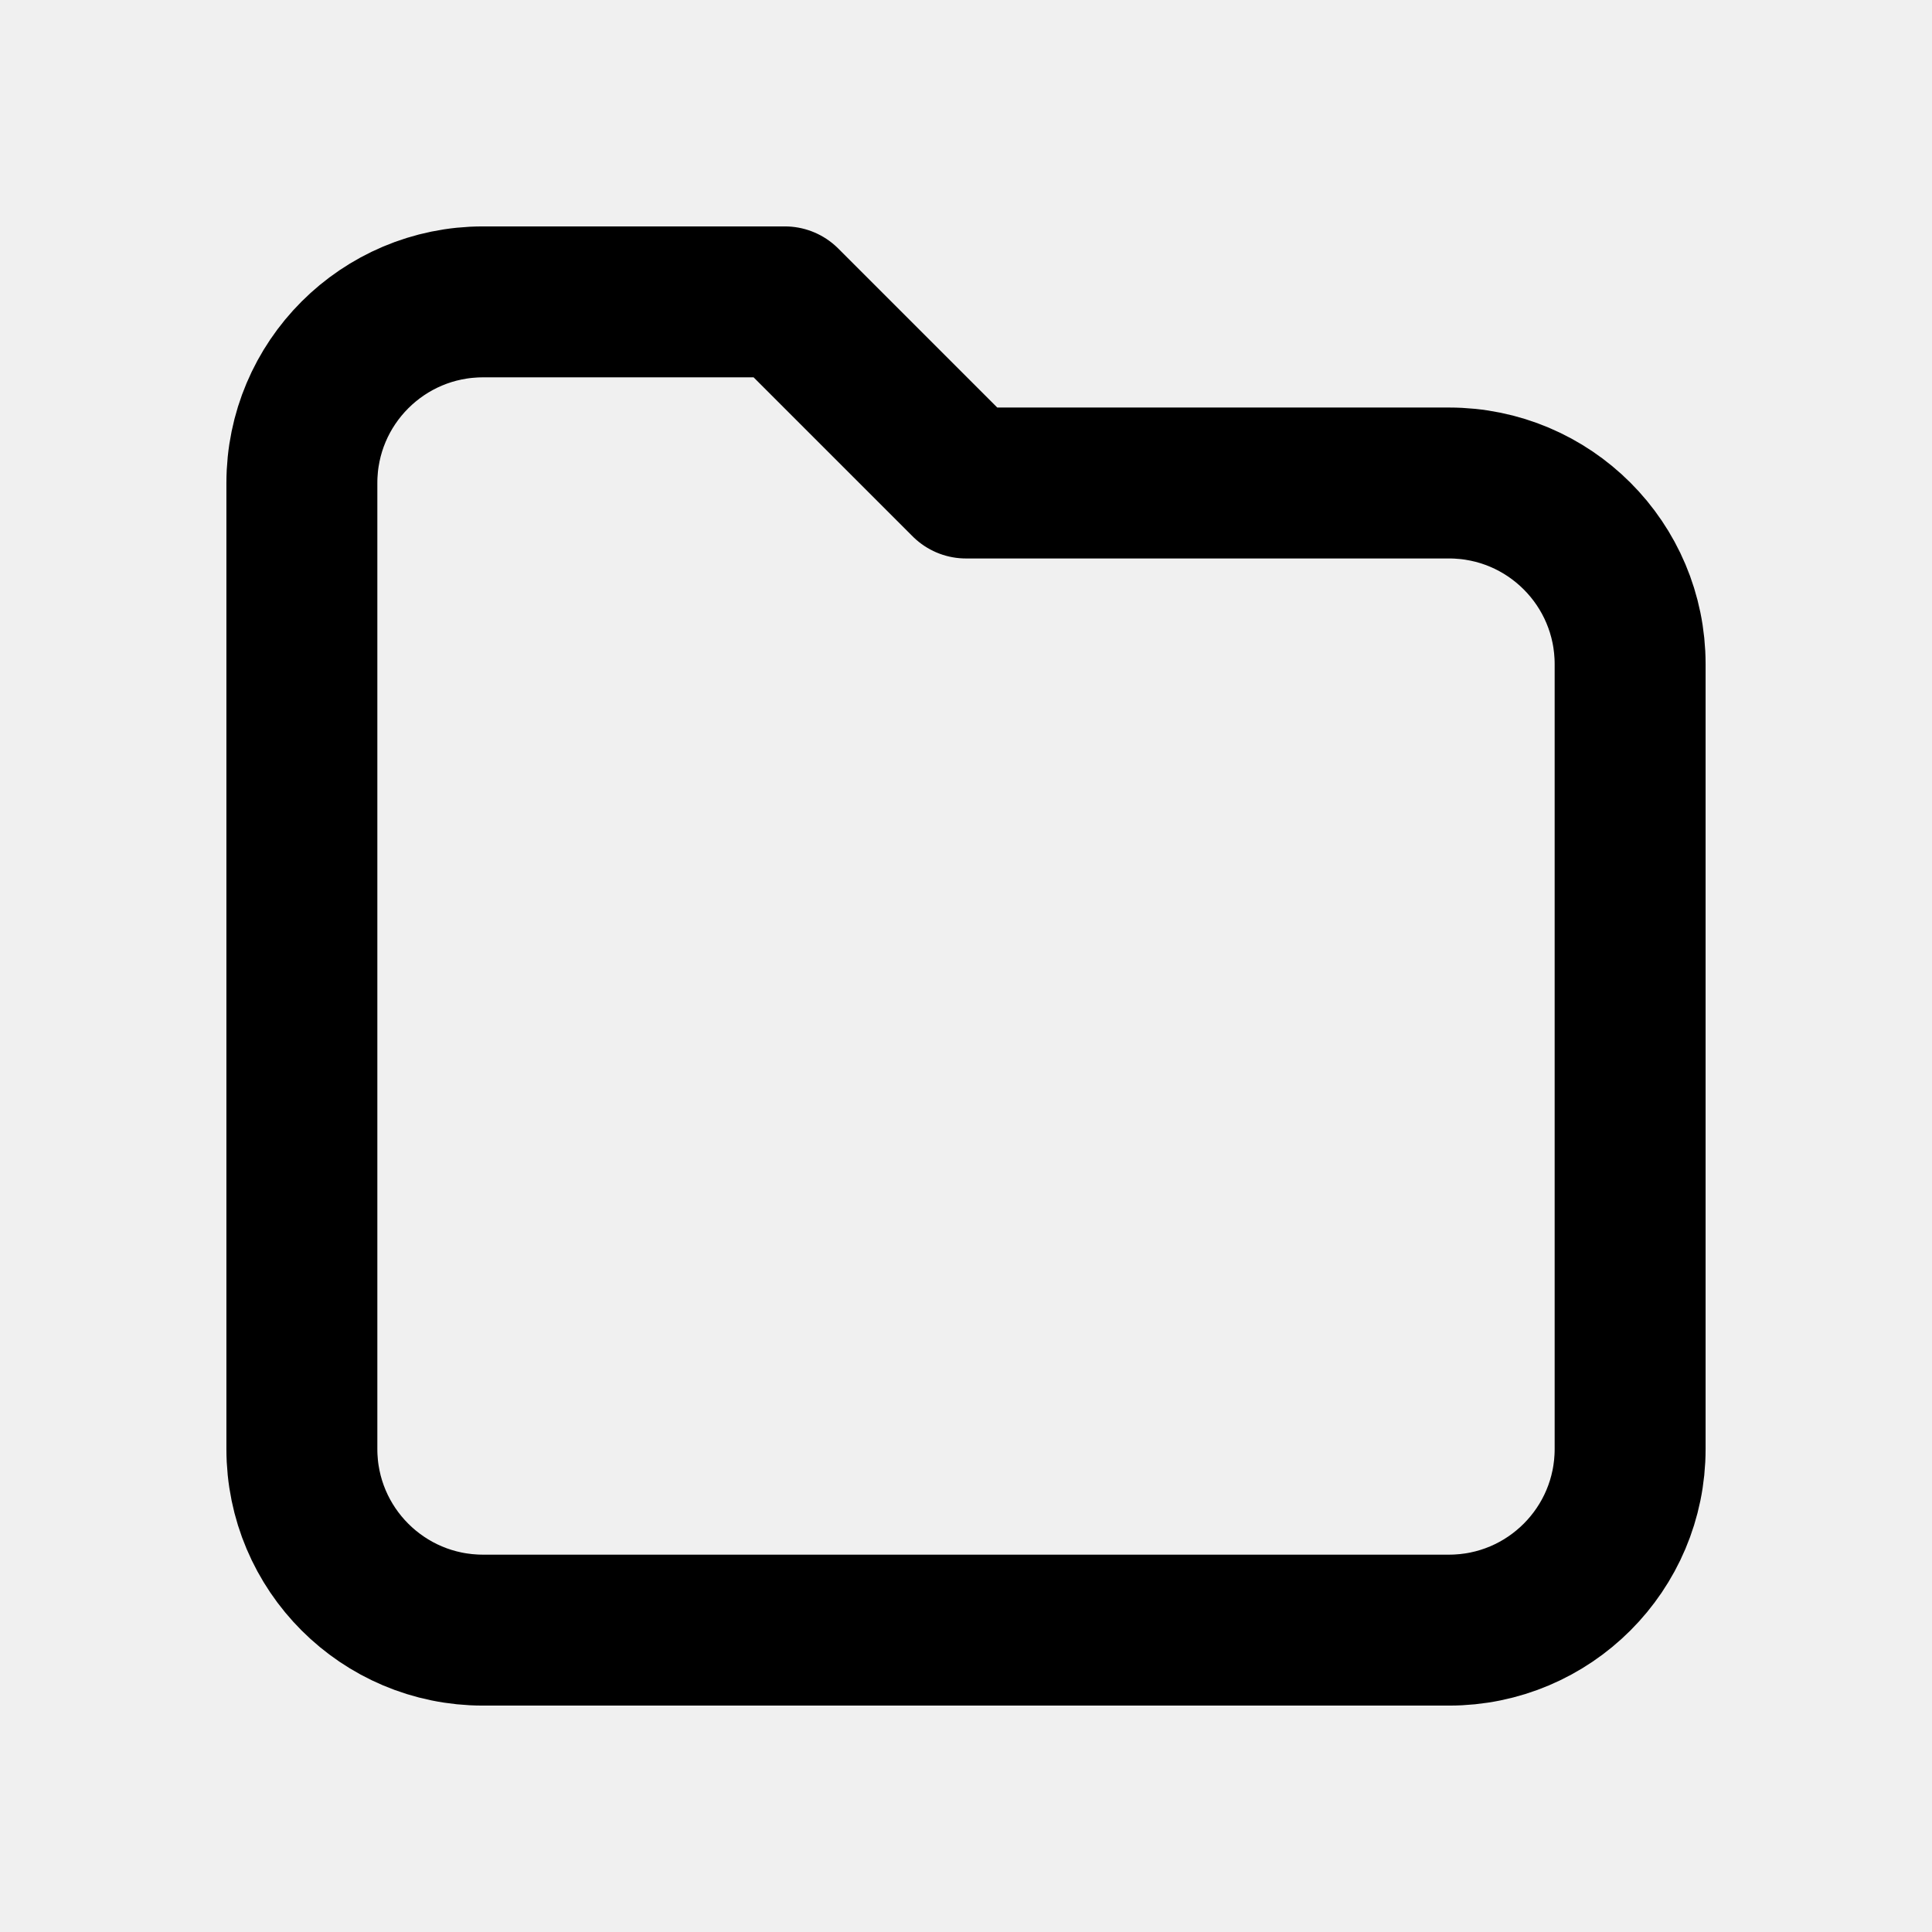
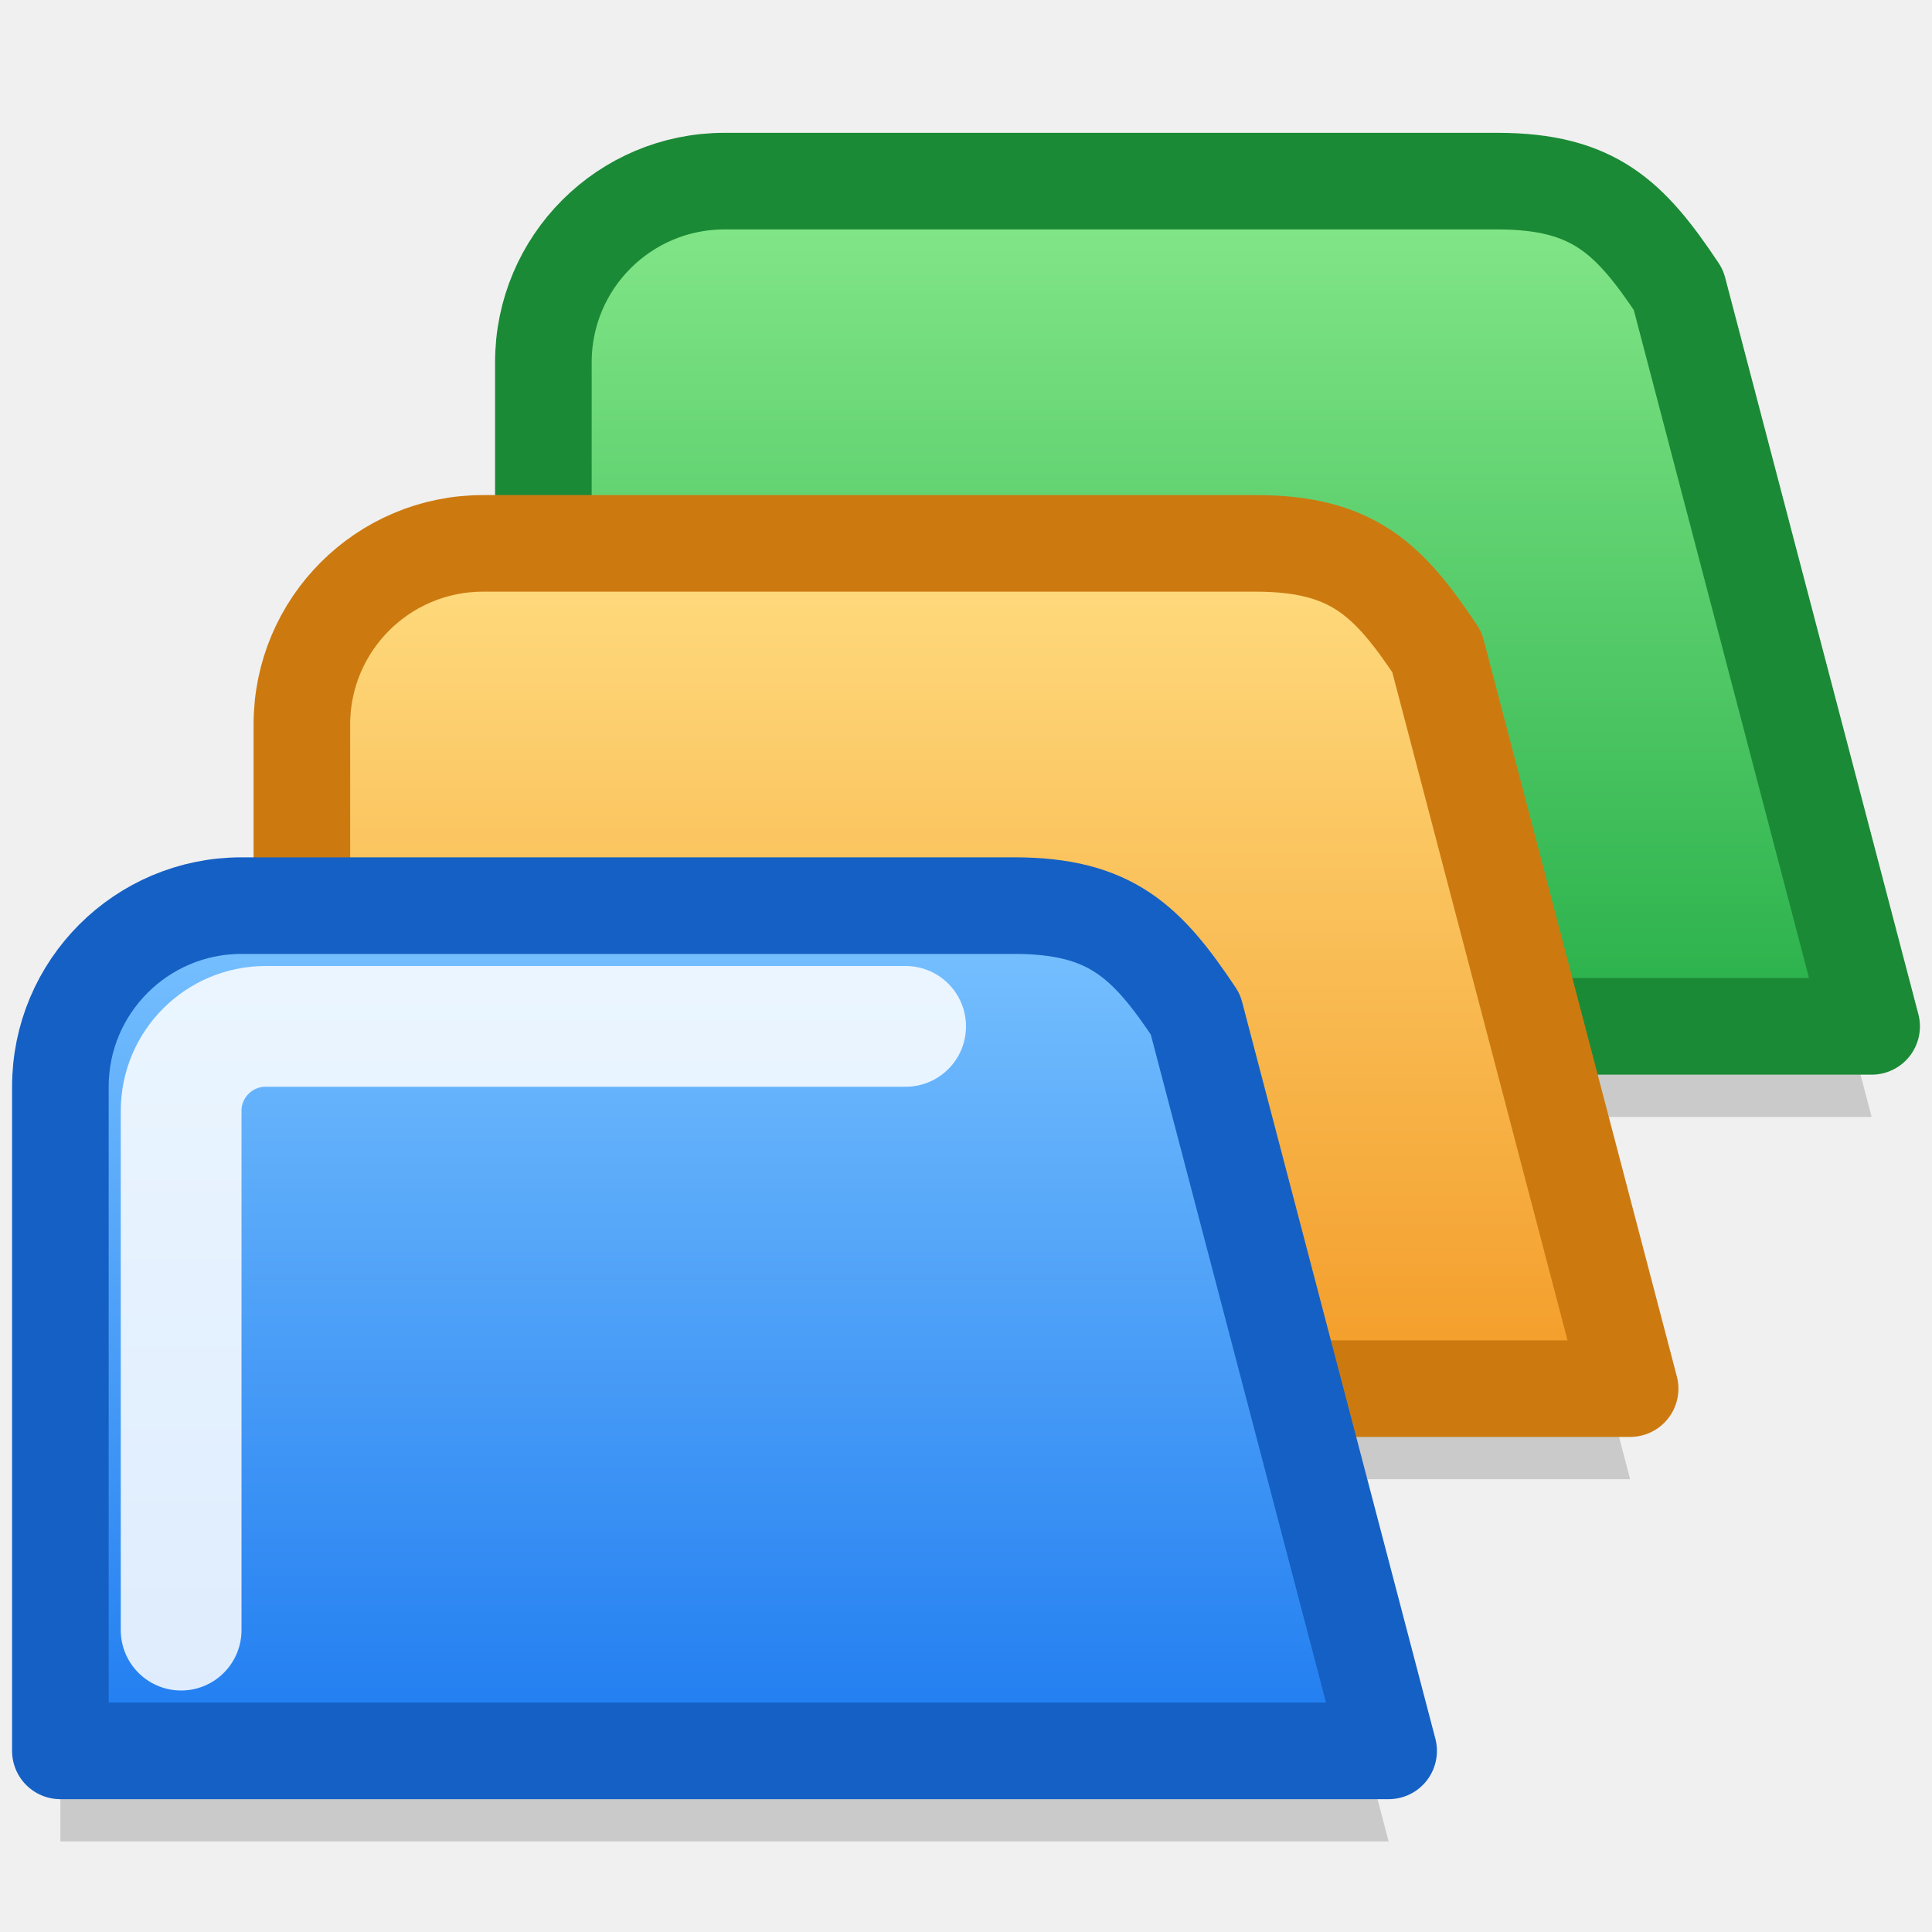
<svg xmlns="http://www.w3.org/2000/svg" viewBox="0 0 16 16">
-   <path d="M2.5 4A1.5 1.5 0 0 1 4 2.5H6.5L8 4H12A1.5 1.5 0 0 1 13.5 5.5V12A1.5 1.5 0 0 1 12 13.5H4A1.5 1.5 0 0 1 2.5 12Z" fill="none" stroke="currentColor" stroke-width="1.25" stroke-linecap="round" stroke-linejoin="round" />
+   <defs>
+     <linearGradient id="g0" x2="0" y2="1">
+       <stop offset="0" stop-color="#86e88a" />
+       <stop offset="1" stop-color="#28b04a" />
+     </linearGradient>
+     <linearGradient id="g1" x2="0" y2="1">
+       <stop offset="0" stop-color="#ffdc80" />
+       <stop offset="1" stop-color="#f39c28" />
+     </linearGradient>
+     <linearGradient id="g2" x2="0" y2="1">
+       <stop offset="0" stop-color="#79c2ff" />
+       <stop offset="1" stop-color="#1f7cf0" />
+     </linearGradient>
+   </defs>
+   <path d="M4.5 9.25L4.5 3.75A1.5 1.5 0 0 1 6 2.25L12.4 2.25C13.2 2.25 13.5 2.55 13.9 3.15L15.5 9.25Z" fill="#000000" fill-opacity="0.16" />
+   <path d="M4.5 8.5V3A1.5 1.5 0 0 1 6 1.5H12.4C13.2 1.5 13.5 1.8 13.9 2.4L15.5 8.5Z" fill="url(#g0)" stroke="#1b8a36" stroke-width="0.8" stroke-linecap="round" stroke-linejoin="round" />
+   <path d="M2.5 12.25L2.5 6.75A1.5 1.5 0 0 1 4 5.25L10.4 5.25C11.2 5.25 11.5 5.55 11.9 6.15L13.5 12.25Z" fill="#000000" fill-opacity="0.16" />
+   <path d="M2.5 11.5V6A1.5 1.5 0 0 1 4 4.5H10.4C11.2 4.5 11.5 4.8 11.9 5.4L13.5 11.5Z" fill="url(#g1)" stroke="#cc7a10" stroke-width="0.8" stroke-linecap="round" stroke-linejoin="round" />
+   <path d="M0.5 15.25L0.5 9.75A1.5 1.5 0 0 1 2 8.25L8.4 8.25C9.2 8.25 9.5 8.55 9.9 9.15L11.5 15.25Z" fill="#000000" fill-opacity="0.16" />
+   <path class="accent" d="M0.5 14.5V9A1.5 1.5 0 0 1 2 7.5H8.4C9.2 7.5 9.5 7.8 9.9 8.4L11.5 14.5Z" fill="url(#g2)" stroke="#1560c4" stroke-width="0.8" stroke-linecap="round" stroke-linejoin="round" />
+   <path d="M1.5 13.5V9.2A0.7 0.7 0 0 1 2.2 8.5H7.5" fill="none" stroke="#ffffff" stroke-width="1" stroke-linecap="round" stroke-linejoin="round" stroke-opacity="0.85" />
</svg>
